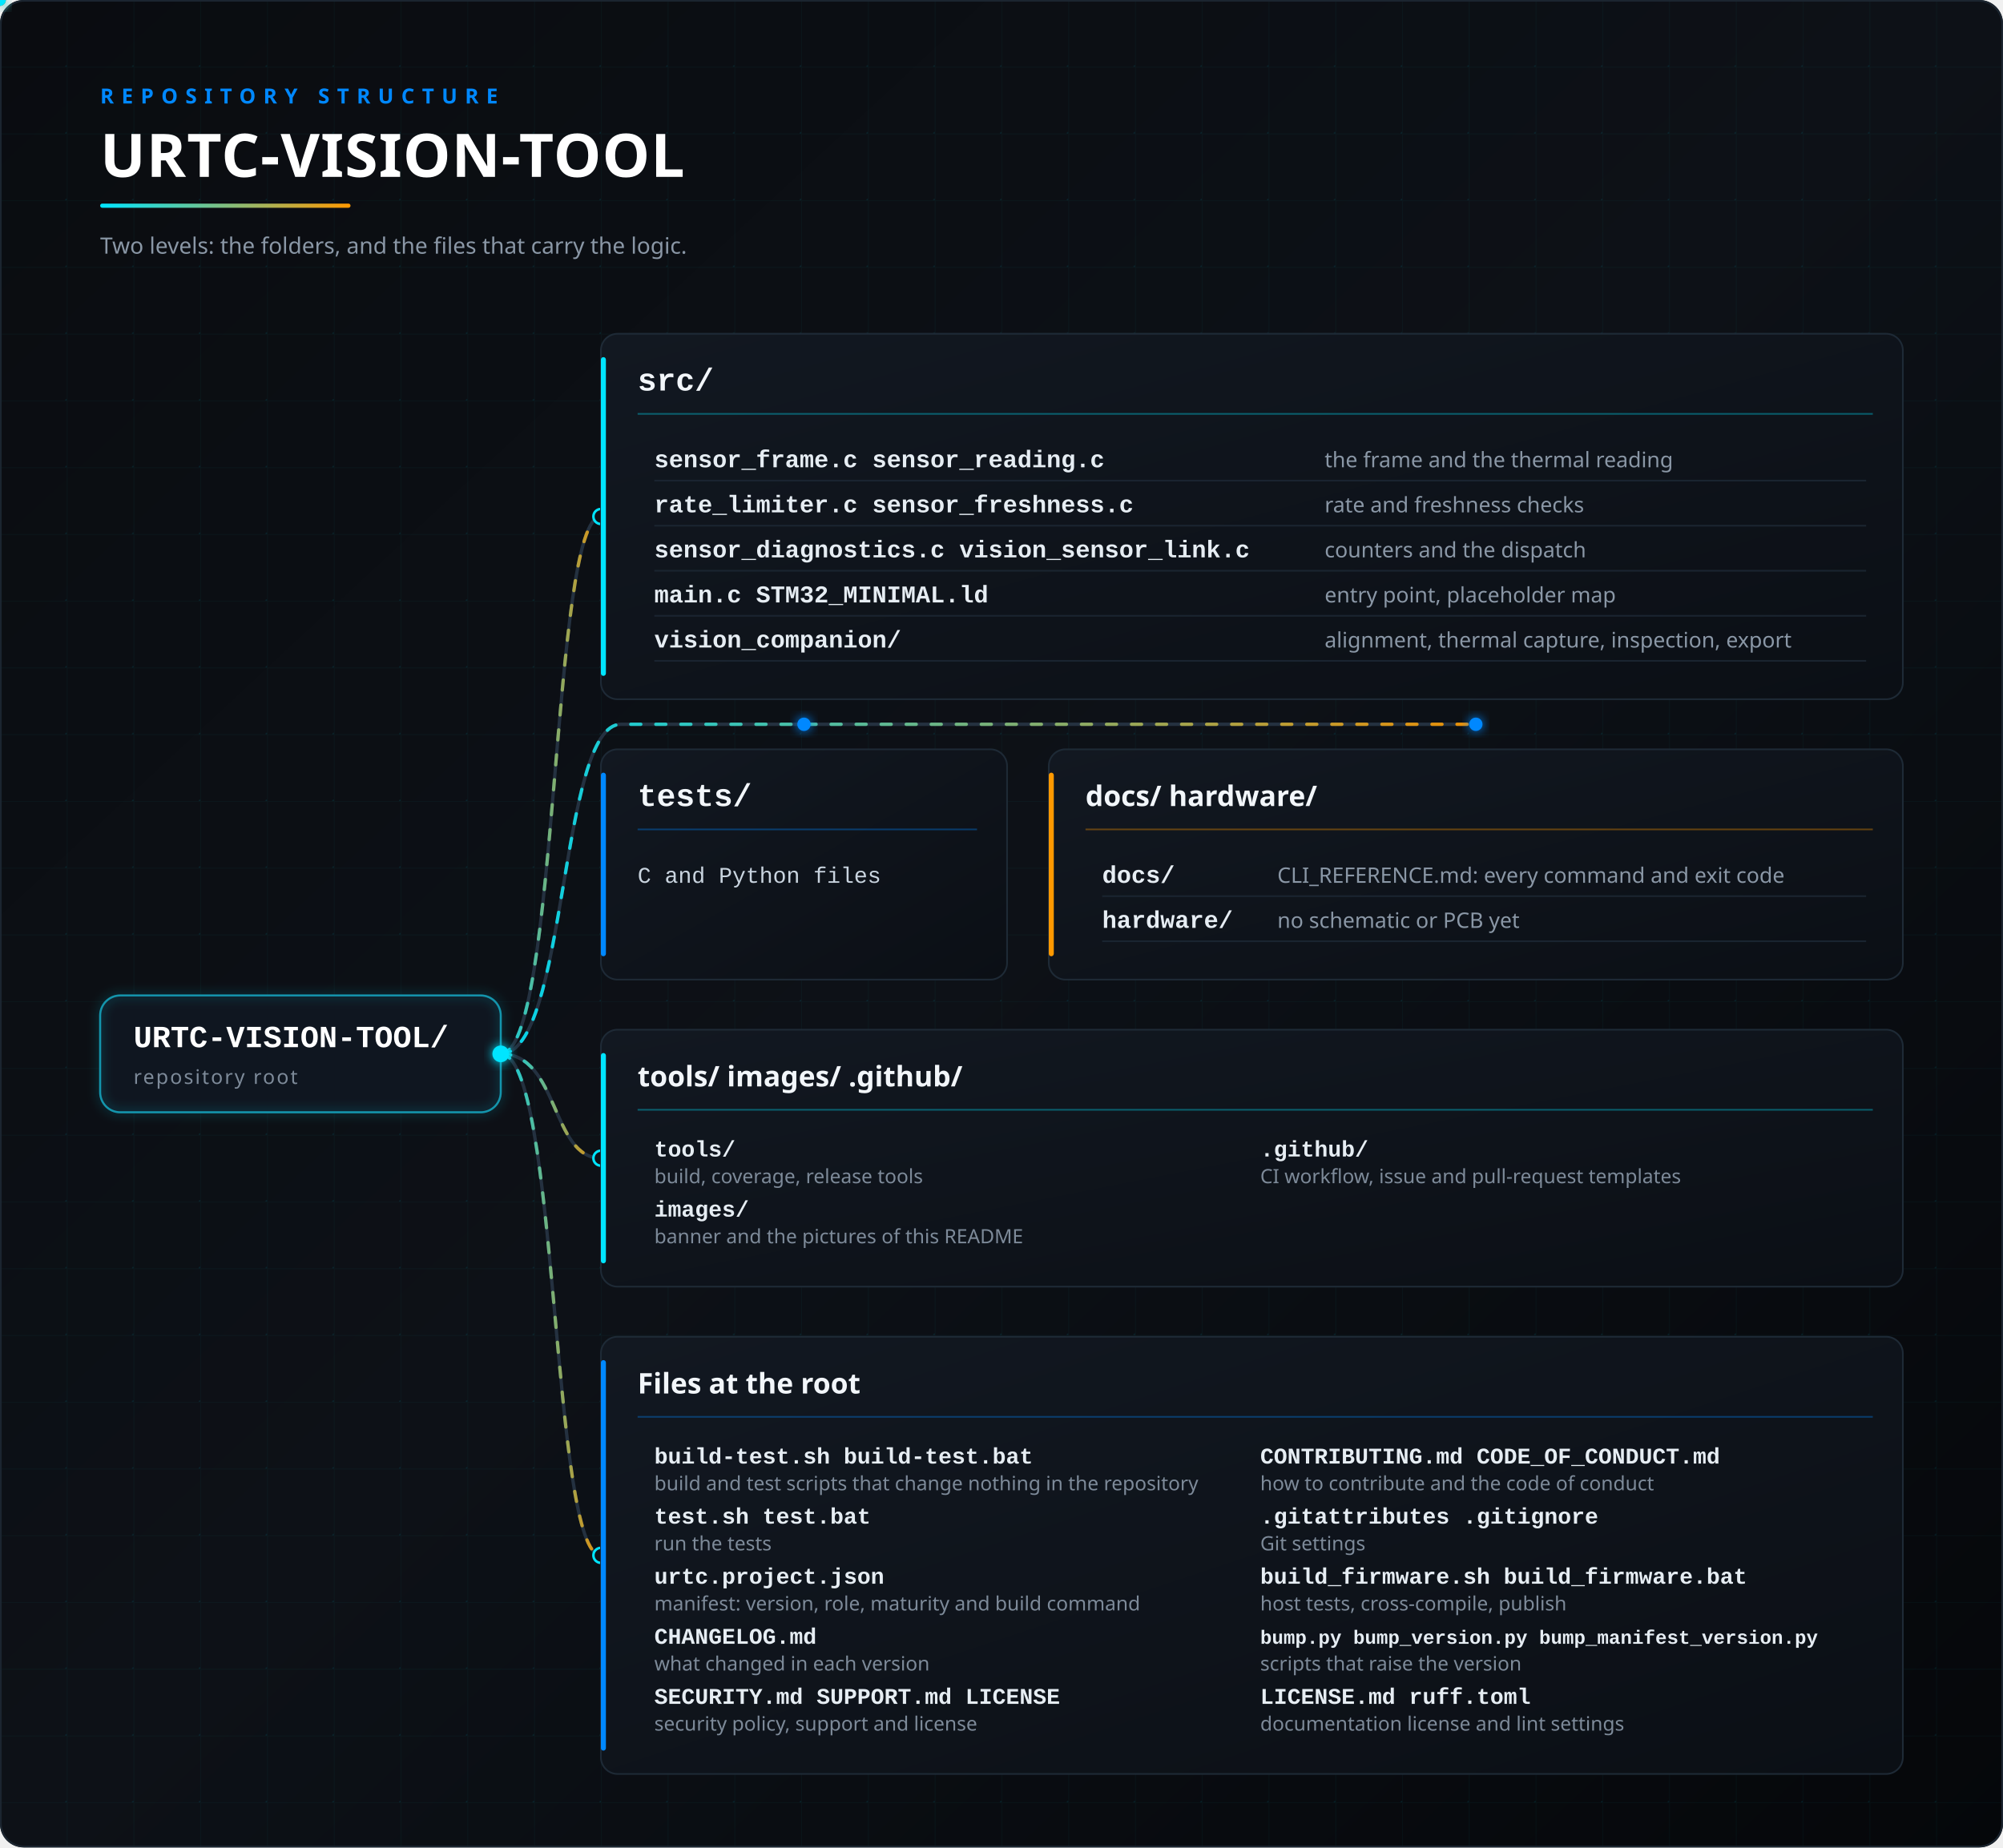
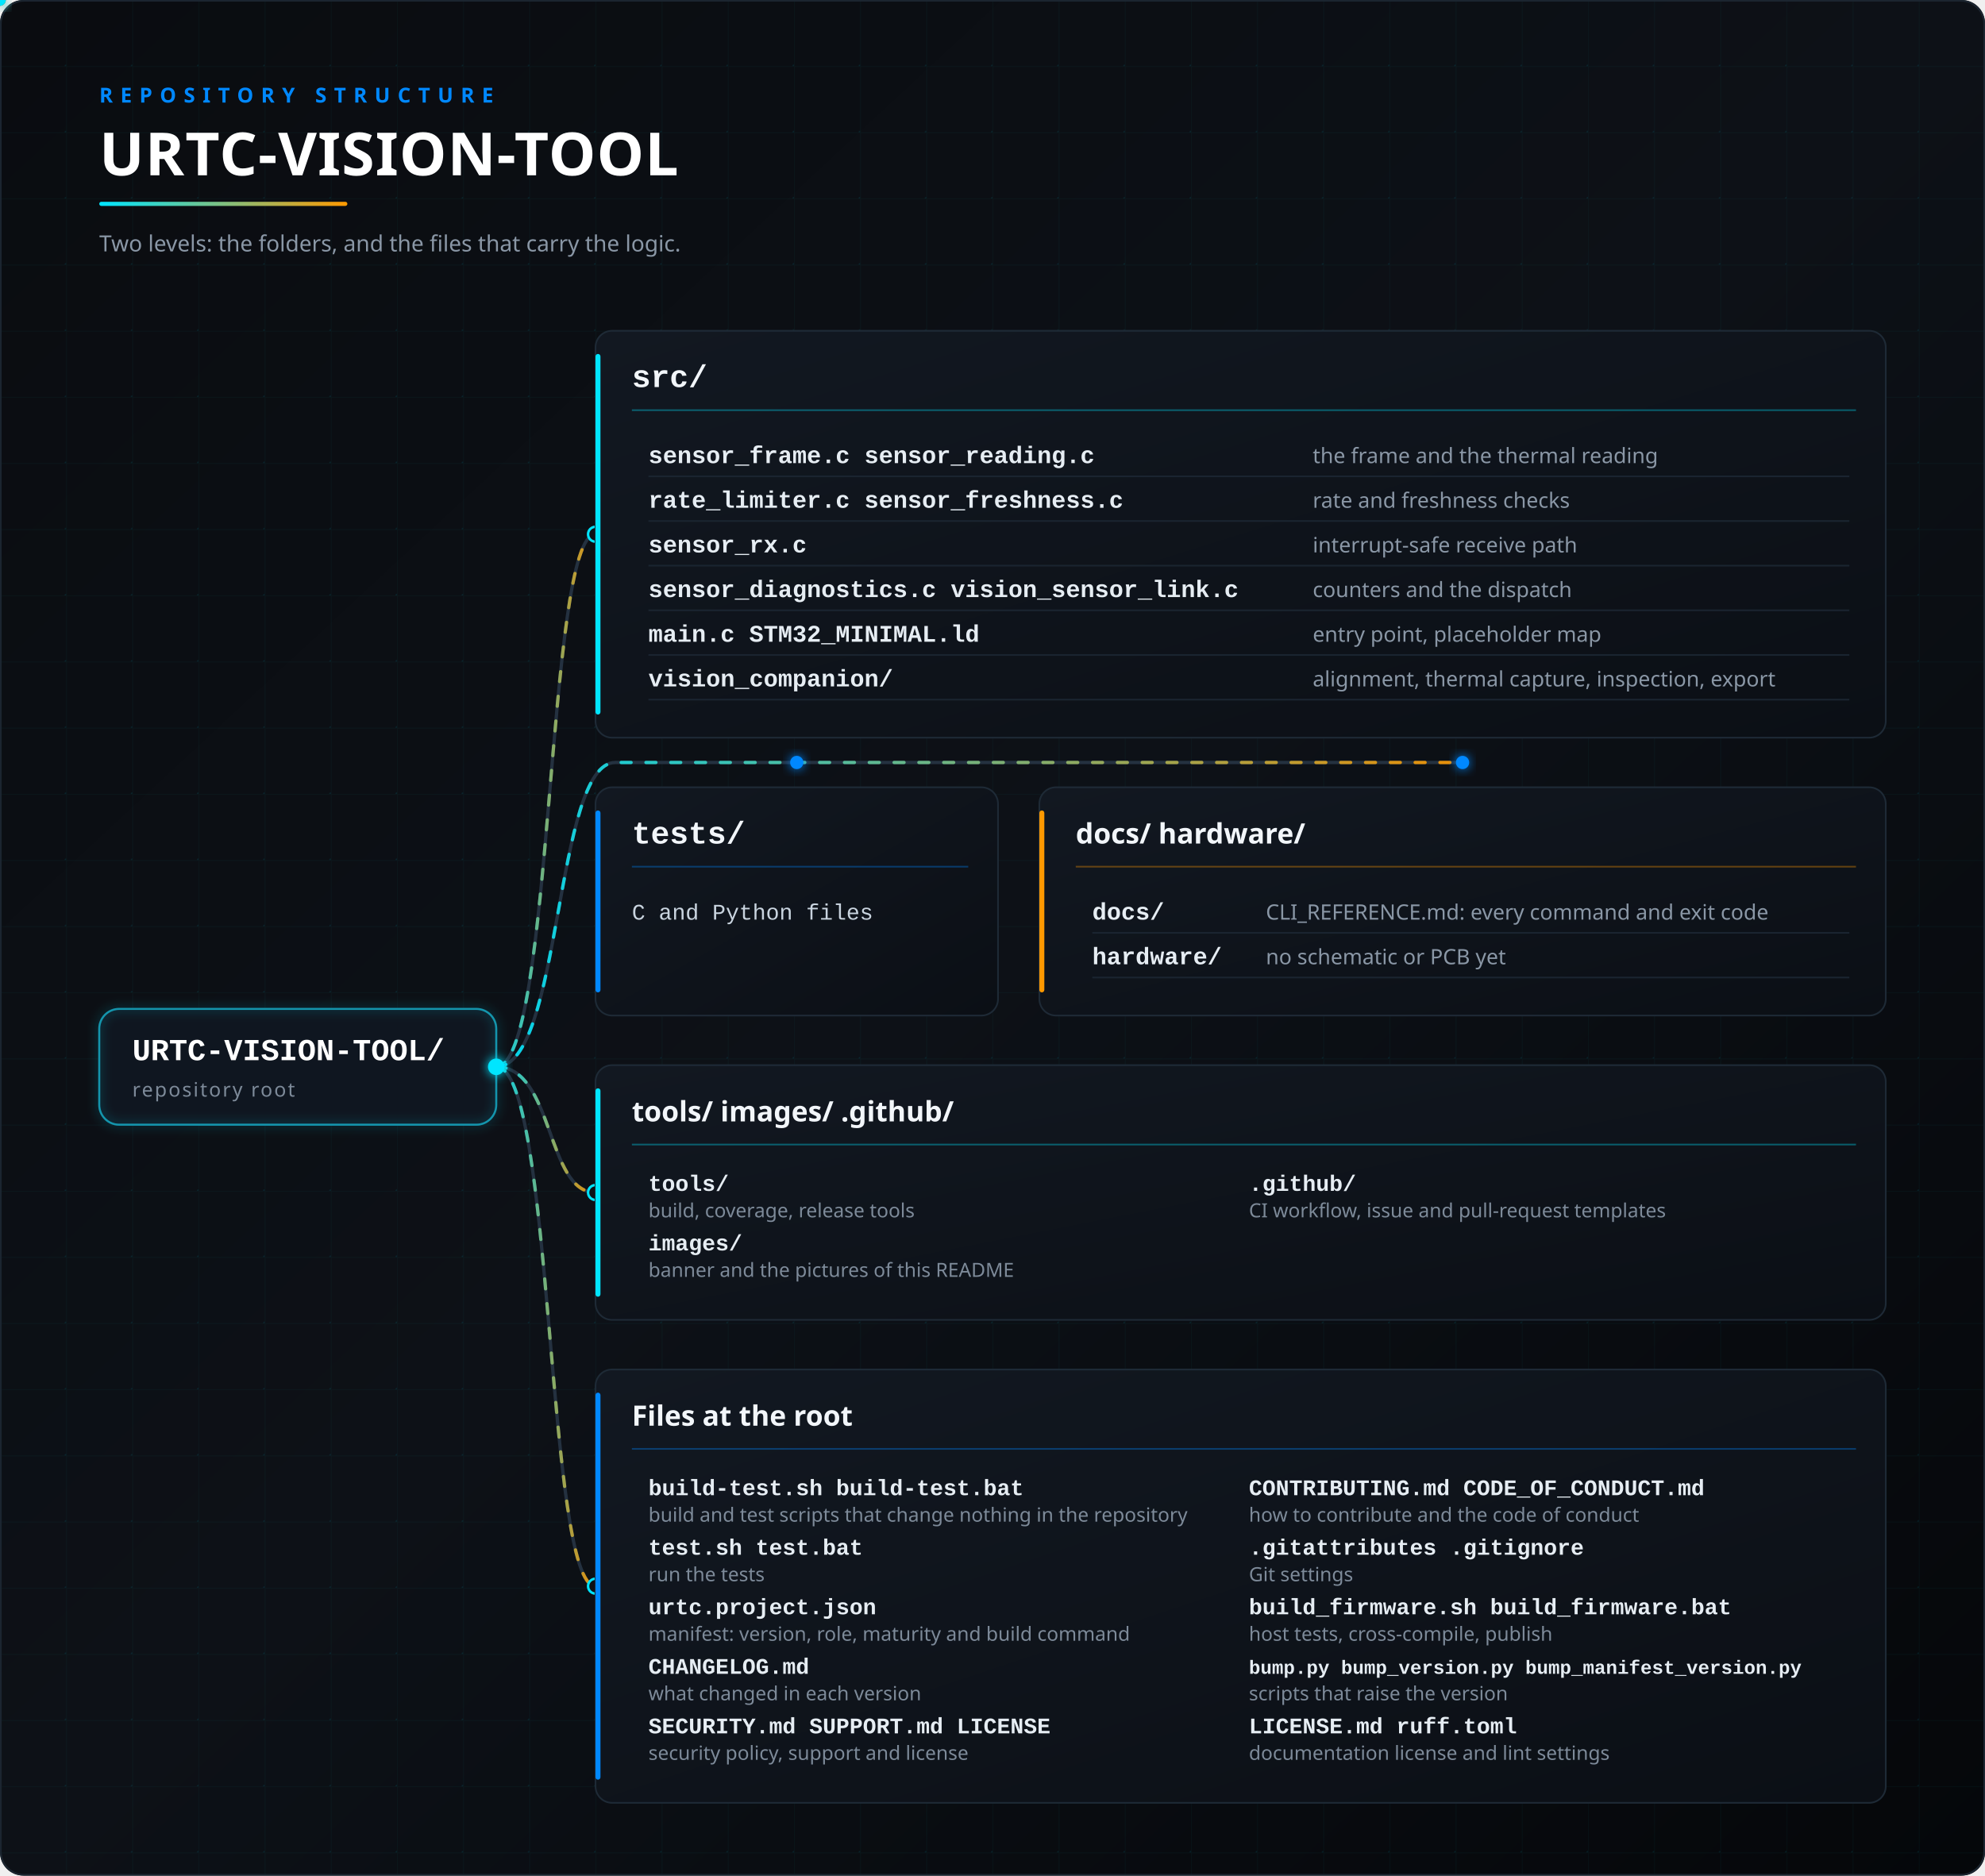
- <svg xmlns="http://www.w3.org/2000/svg" viewBox="0 0 1200 1107" width="100%" role="img" aria-labelledby="t d">
+ <svg xmlns="http://www.w3.org/2000/svg" viewBox="0 0 1200 1134" width="100%" role="img" aria-labelledby="t d">
  <defs>
    <linearGradient id="bg" x1="0" y1="0" x2="1" y2="1">
      <stop offset="0" stop-color="#0A0C10" />
      <stop offset="0.5" stop-color="#0D1117" />
      <stop offset="1" stop-color="#05070A" />
    </linearGradient>
    <linearGradient id="card" x1="0" y1="0" x2="1" y2="1">
      <stop offset="0" stop-color="#121821" />
      <stop offset="1" stop-color="#0B0F15" />
    </linearGradient>
    <linearGradient id="line" x1="0" y1="0" x2="1" y2="0">
      <stop offset="0" stop-color="#00E5FF" />
      <stop offset="1" stop-color="#FF9900" />
    </linearGradient>
    <filter id="glow" x="-50%" y="-50%" width="200%" height="200%">
      <feGaussianBlur stdDeviation="3" result="b" />
      <feMerge>
        <feMergeNode in="b" />
        <feMergeNode in="SourceGraphic" />
      </feMerge>
    </filter>
    <pattern id="grid" width="40" height="40" patternUnits="userSpaceOnUse">
      <path d="M40 0H0V40" fill="none" stroke="#00E5FF" stroke-opacity="0.035" />
      <circle cx="40" cy="40" r="1" fill="#00E5FF" fill-opacity="0.09" />
    </pattern>
  </defs>
-   <rect width="1200" height="1107" rx="14" fill="url(#bg)" />
-   <rect width="1200" height="1107" rx="14" fill="url(#grid)" />
-   <rect x="0.5" y="0.5" width="1199" height="1106" rx="14" fill="none" stroke="#1B2530" />
+   <rect width="1200" height="1134" rx="14" fill="url(#bg)" />
+   <rect width="1200" height="1134" rx="14" fill="url(#grid)" />
+   <rect x="0.5" y="0.5" width="1199" height="1133" rx="14" fill="none" stroke="#1B2530" />
  <text x="60" y="62" font-family="'Segoe UI','Noto Sans','Noto Sans CJK SC','Microsoft YaHei','Yu Gothic','Helvetica Neue',Helvetica,Arial,sans-serif" font-size="12.5" font-weight="600" fill="#0088FF" text-anchor="start" letter-spacing="4.5">REPOSITORY STRUCTURE</text>
  <text x="60" y="106" font-family="'Segoe UI','Noto Sans','Noto Sans CJK SC','Microsoft YaHei','Yu Gothic','Helvetica Neue',Helvetica,Arial,sans-serif" font-size="36" font-weight="700" fill="#FFFFFF" text-anchor="start" letter-spacing="0.5">URTC-VISION-TOOL</text>
  <rect x="60" y="122" width="150" height="2.5" rx="1.25" fill="url(#line)">
    <animate attributeName="width" values="40;150;150" keyTimes="0;0.4;1" dur="3s" repeatCount="indefinite" />
  </rect>
  <text x="60" y="152" font-family="'Segoe UI','Noto Sans','Noto Sans CJK SC','Microsoft YaHei','Yu Gothic','Helvetica Neue',Helvetica,Arial,sans-serif" font-size="13.5" font-weight="400" fill="#8A97A6" text-anchor="start">Two levels: the folders, and the files that carry the logic.</text>
-   <path id="c0" d="M300,631.5 C335,631.5 330,309.5 360,309.5" fill="none" stroke="#243140" stroke-width="2" />
-   <path d="M300,631.5 C335,631.5 330,309.5 360,309.5" fill="none" stroke="url(#line)" stroke-width="2" stroke-linecap="round" stroke-dasharray="6 9" opacity="0.9">
+   <path id="c0" d="M300,645 C335,645 330,323 360,323" fill="none" stroke="#243140" stroke-width="2" />
+   <path d="M300,645 C335,645 330,323 360,323" fill="none" stroke="url(#line)" stroke-width="2" stroke-linecap="round" stroke-dasharray="6 9" opacity="0.9">
    <animate attributeName="stroke-dashoffset" from="0" to="-30" dur="1.6s" repeatCount="indefinite" />
  </path>
-   <circle cx="360" cy="309.5" r="4.5" fill="#0D1117" stroke="#00E5FF" stroke-width="1.5" />
-   <path id="c1" d="M300,631.5 C340,631.5 335,434 372,434 H884.167" fill="none" stroke="#243140" stroke-width="2" />
-   <path d="M300,631.5 C340,631.5 335,434 372,434 H884.167" fill="none" stroke="url(#line)" stroke-width="2" stroke-linecap="round" stroke-dasharray="6 9" opacity="0.9">
+   <circle cx="360" cy="323" r="4.5" fill="#0D1117" stroke="#00E5FF" stroke-width="1.5" />
+   <path id="c1" d="M300,645 C340,645 335,461 372,461 H884.167" fill="none" stroke="#243140" stroke-width="2" />
+   <path d="M300,645 C340,645 335,461 372,461 H884.167" fill="none" stroke="url(#line)" stroke-width="2" stroke-linecap="round" stroke-dasharray="6 9" opacity="0.9">
    <animate attributeName="stroke-dashoffset" from="0" to="-30" dur="1.6s" repeatCount="indefinite" />
  </path>
-   <path d="M481.667,434 V449" stroke="url(#line)" stroke-width="2" fill="none" />
-   <circle cx="481.667" cy="434" r="4" fill="#0088FF" filter="url(#glow)" />
-   <path d="M884.167,434 V449" stroke="url(#line)" stroke-width="2" fill="none" />
-   <circle cx="884.167" cy="434" r="4" fill="#0088FF" filter="url(#glow)" />
-   <path id="c2" d="M300,631.5 C335,631.5 330,694 360,694" fill="none" stroke="#243140" stroke-width="2" />
-   <path d="M300,631.5 C335,631.5 330,694 360,694" fill="none" stroke="url(#line)" stroke-width="2" stroke-linecap="round" stroke-dasharray="6 9" opacity="0.9">
+   <path d="M481.667,461 V476" stroke="url(#line)" stroke-width="2" fill="none" />
+   <circle cx="481.667" cy="461" r="4" fill="#0088FF" filter="url(#glow)" />
+   <path d="M884.167,461 V476" stroke="url(#line)" stroke-width="2" fill="none" />
+   <circle cx="884.167" cy="461" r="4" fill="#0088FF" filter="url(#glow)" />
+   <path id="c2" d="M300,645 C335,645 330,721 360,721" fill="none" stroke="#243140" stroke-width="2" />
+   <path d="M300,645 C335,645 330,721 360,721" fill="none" stroke="url(#line)" stroke-width="2" stroke-linecap="round" stroke-dasharray="6 9" opacity="0.9">
    <animate attributeName="stroke-dashoffset" from="0" to="-30" dur="1.6s" repeatCount="indefinite" />
  </path>
-   <circle cx="360" cy="694" r="4.5" fill="#0D1117" stroke="#00E5FF" stroke-width="1.5" />
-   <path id="c3" d="M300,631.5 C335,631.5 330,932 360,932" fill="none" stroke="#243140" stroke-width="2" />
-   <path d="M300,631.5 C335,631.5 330,932 360,932" fill="none" stroke="url(#line)" stroke-width="2" stroke-linecap="round" stroke-dasharray="6 9" opacity="0.9">
+   <circle cx="360" cy="721" r="4.5" fill="#0D1117" stroke="#00E5FF" stroke-width="1.5" />
+   <path id="c3" d="M300,645 C335,645 330,959 360,959" fill="none" stroke="#243140" stroke-width="2" />
+   <path d="M300,645 C335,645 330,959 360,959" fill="none" stroke="url(#line)" stroke-width="2" stroke-linecap="round" stroke-dasharray="6 9" opacity="0.9">
    <animate attributeName="stroke-dashoffset" from="0" to="-30" dur="1.6s" repeatCount="indefinite" />
  </path>
-   <circle cx="360" cy="932" r="4.5" fill="#0D1117" stroke="#00E5FF" stroke-width="1.5" />
+   <circle cx="360" cy="959" r="4.5" fill="#0D1117" stroke="#00E5FF" stroke-width="1.5" />
  <circle r="3.5" fill="#00E5FF" filter="url(#glow)">
    <animateMotion dur="3.4s" repeatCount="indefinite">
      <mpath href="#c0" />
    </animateMotion>
  </circle>
  <circle r="3.5" fill="#0088FF" filter="url(#glow)">
    <animateMotion dur="4.2s" repeatCount="indefinite">
      <mpath href="#c1" />
    </animateMotion>
  </circle>
  <circle r="3.5" fill="#FF9900" filter="url(#glow)">
    <animateMotion dur="5.0s" repeatCount="indefinite">
      <mpath href="#c2" />
    </animateMotion>
  </circle>
  <circle r="3.5" fill="#00E5FF" filter="url(#glow)">
    <animateMotion dur="5.8s" repeatCount="indefinite">
      <mpath href="#c3" />
    </animateMotion>
  </circle>
-   <rect x="60" y="596.5" width="240" height="70" rx="12" fill="#0F1620" stroke="#2A3A4C" stroke-width="1.2" />
-   <rect x="60" y="596.5" width="240" height="70" rx="12" fill="none" stroke="#00E5FF" stroke-opacity="0.5" stroke-width="1.2" filter="url(#glow)">
+   <rect x="60" y="610" width="240" height="70" rx="12" fill="#0F1620" stroke="#2A3A4C" stroke-width="1.2" />
+   <rect x="60" y="610" width="240" height="70" rx="12" fill="none" stroke="#00E5FF" stroke-opacity="0.5" stroke-width="1.2" filter="url(#glow)">
    <animate attributeName="stroke-opacity" values="0.15;0.6;0.15" dur="3.6s" repeatCount="indefinite" />
  </rect>
-   <text x="80" y="627.5" font-family="'JetBrains Mono','Cascadia Code','SFMono-Regular',Consolas,'Liberation Mono',monospace" font-size="18.5" font-weight="700" fill="#FFFFFF" text-anchor="start">URTC-VISION-TOOL/</text>
-   <text x="80" y="649.5" font-family="'Segoe UI','Noto Sans','Noto Sans CJK SC','Microsoft YaHei','Yu Gothic','Helvetica Neue',Helvetica,Arial,sans-serif" font-size="12" font-weight="400" fill="#7D8A99" text-anchor="start" letter-spacing="1">repository root</text>
-   <circle cx="300" cy="631.5" r="5" fill="#00E5FF" filter="url(#glow)" />
-   <rect x="360" y="200" width="780" height="219" rx="10" fill="url(#card)" stroke="#1E2A36" stroke-width="1" />
-   <rect x="360" y="214" width="3" height="191" rx="1.5" fill="#00E5FF">
+   <text x="80" y="641" font-family="'JetBrains Mono','Cascadia Code','SFMono-Regular',Consolas,'Liberation Mono',monospace" font-size="18.5" font-weight="700" fill="#FFFFFF" text-anchor="start">URTC-VISION-TOOL/</text>
+   <text x="80" y="663" font-family="'Segoe UI','Noto Sans','Noto Sans CJK SC','Microsoft YaHei','Yu Gothic','Helvetica Neue',Helvetica,Arial,sans-serif" font-size="12" font-weight="400" fill="#7D8A99" text-anchor="start" letter-spacing="1">repository root</text>
+   <circle cx="300" cy="645" r="5" fill="#00E5FF" filter="url(#glow)" />
+   <rect x="360" y="200" width="780" height="246" rx="10" fill="url(#card)" stroke="#1E2A36" stroke-width="1" />
+   <rect x="360" y="214" width="3" height="218" rx="1.5" fill="#00E5FF">
    <animate attributeName="opacity" values="0.55;1;0.55" dur="4s" begin="0s" repeatCount="indefinite" />
  </rect>
  <text x="382" y="234" font-family="'JetBrains Mono','Cascadia Code','SFMono-Regular',Consolas,'Liberation Mono',monospace" font-size="19" font-weight="700" fill="#F2F6FA" text-anchor="start">src/</text>
  <line x1="382" y1="248" x2="1122" y2="248" stroke="#00E5FF" stroke-opacity="0.35" stroke-width="1" />
  <text x="392" y="280" font-family="'JetBrains Mono','Cascadia Code','SFMono-Regular',Consolas,'Liberation Mono',monospace" font-size="14.5" font-weight="600" fill="#E6EDF3" text-anchor="start">sensor_frame.c  sensor_reading.c</text>
  <text x="793.58" y="280" font-family="'Segoe UI','Noto Sans','Noto Sans CJK SC','Microsoft YaHei','Yu Gothic','Helvetica Neue',Helvetica,Arial,sans-serif" font-size="12.8" font-weight="400" fill="#8A97A6" text-anchor="start">the frame and the thermal reading</text>
  <line x1="392" y1="288" x2="1118" y2="288" stroke="#1A2430" stroke-width="1" />
  <text x="392" y="307" font-family="'JetBrains Mono','Cascadia Code','SFMono-Regular',Consolas,'Liberation Mono',monospace" font-size="14.5" font-weight="600" fill="#E6EDF3" text-anchor="start">rate_limiter.c  sensor_freshness.c</text>
  <text x="793.58" y="307" font-family="'Segoe UI','Noto Sans','Noto Sans CJK SC','Microsoft YaHei','Yu Gothic','Helvetica Neue',Helvetica,Arial,sans-serif" font-size="12.8" font-weight="400" fill="#8A97A6" text-anchor="start">rate and freshness checks</text>
  <line x1="392" y1="315" x2="1118" y2="315" stroke="#1A2430" stroke-width="1" />
-   <text x="392" y="334" font-family="'JetBrains Mono','Cascadia Code','SFMono-Regular',Consolas,'Liberation Mono',monospace" font-size="14.5" font-weight="600" fill="#E6EDF3" text-anchor="start">sensor_diagnostics.c  vision_sensor_link.c</text>
-   <text x="793.58" y="334" font-family="'Segoe UI','Noto Sans','Noto Sans CJK SC','Microsoft YaHei','Yu Gothic','Helvetica Neue',Helvetica,Arial,sans-serif" font-size="12.8" font-weight="400" fill="#8A97A6" text-anchor="start">counters and the dispatch</text>
+   <text x="392" y="334" font-family="'JetBrains Mono','Cascadia Code','SFMono-Regular',Consolas,'Liberation Mono',monospace" font-size="14.5" font-weight="600" fill="#E6EDF3" text-anchor="start">sensor_rx.c</text>
+   <text x="793.58" y="334" font-family="'Segoe UI','Noto Sans','Noto Sans CJK SC','Microsoft YaHei','Yu Gothic','Helvetica Neue',Helvetica,Arial,sans-serif" font-size="12.8" font-weight="400" fill="#8A97A6" text-anchor="start">interrupt-safe receive path</text>
  <line x1="392" y1="342" x2="1118" y2="342" stroke="#1A2430" stroke-width="1" />
-   <text x="392" y="361" font-family="'JetBrains Mono','Cascadia Code','SFMono-Regular',Consolas,'Liberation Mono',monospace" font-size="14.5" font-weight="600" fill="#E6EDF3" text-anchor="start">main.c  STM32_MINIMAL.ld</text>
-   <text x="793.58" y="361" font-family="'Segoe UI','Noto Sans','Noto Sans CJK SC','Microsoft YaHei','Yu Gothic','Helvetica Neue',Helvetica,Arial,sans-serif" font-size="12.8" font-weight="400" fill="#8A97A6" text-anchor="start">entry point, placeholder map</text>
+   <text x="392" y="361" font-family="'JetBrains Mono','Cascadia Code','SFMono-Regular',Consolas,'Liberation Mono',monospace" font-size="14.5" font-weight="600" fill="#E6EDF3" text-anchor="start">sensor_diagnostics.c  vision_sensor_link.c</text>
+   <text x="793.58" y="361" font-family="'Segoe UI','Noto Sans','Noto Sans CJK SC','Microsoft YaHei','Yu Gothic','Helvetica Neue',Helvetica,Arial,sans-serif" font-size="12.8" font-weight="400" fill="#8A97A6" text-anchor="start">counters and the dispatch</text>
  <line x1="392" y1="369" x2="1118" y2="369" stroke="#1A2430" stroke-width="1" />
-   <text x="392" y="388" font-family="'JetBrains Mono','Cascadia Code','SFMono-Regular',Consolas,'Liberation Mono',monospace" font-size="14.5" font-weight="600" fill="#E6EDF3" text-anchor="start">vision_companion/</text>
-   <text x="793.58" y="388" font-family="'Segoe UI','Noto Sans','Noto Sans CJK SC','Microsoft YaHei','Yu Gothic','Helvetica Neue',Helvetica,Arial,sans-serif" font-size="12.8" font-weight="400" fill="#8A97A6" text-anchor="start">alignment, thermal capture, inspection, export</text>
+   <text x="392" y="388" font-family="'JetBrains Mono','Cascadia Code','SFMono-Regular',Consolas,'Liberation Mono',monospace" font-size="14.5" font-weight="600" fill="#E6EDF3" text-anchor="start">main.c  STM32_MINIMAL.ld</text>
+   <text x="793.58" y="388" font-family="'Segoe UI','Noto Sans','Noto Sans CJK SC','Microsoft YaHei','Yu Gothic','Helvetica Neue',Helvetica,Arial,sans-serif" font-size="12.8" font-weight="400" fill="#8A97A6" text-anchor="start">entry point, placeholder map</text>
  <line x1="392" y1="396" x2="1118" y2="396" stroke="#1A2430" stroke-width="1" />
-   <rect x="360" y="449" width="243.333" height="138" rx="10" fill="url(#card)" stroke="#1E2A36" stroke-width="1" />
-   <rect x="360" y="463" width="3" height="110" rx="1.5" fill="#0088FF">
+   <text x="392" y="415" font-family="'JetBrains Mono','Cascadia Code','SFMono-Regular',Consolas,'Liberation Mono',monospace" font-size="14.5" font-weight="600" fill="#E6EDF3" text-anchor="start">vision_companion/</text>
+   <text x="793.58" y="415" font-family="'Segoe UI','Noto Sans','Noto Sans CJK SC','Microsoft YaHei','Yu Gothic','Helvetica Neue',Helvetica,Arial,sans-serif" font-size="12.8" font-weight="400" fill="#8A97A6" text-anchor="start">alignment, thermal capture, inspection, export</text>
+   <line x1="392" y1="423" x2="1118" y2="423" stroke="#1A2430" stroke-width="1" />
+   <rect x="360" y="476" width="243.333" height="138" rx="10" fill="url(#card)" stroke="#1E2A36" stroke-width="1" />
+   <rect x="360" y="490" width="3" height="110" rx="1.5" fill="#0088FF">
    <animate attributeName="opacity" values="0.55;1;0.55" dur="4s" begin="0.6s" repeatCount="indefinite" />
  </rect>
-   <text x="382" y="483" font-family="'JetBrains Mono','Cascadia Code','SFMono-Regular',Consolas,'Liberation Mono',monospace" font-size="19" font-weight="700" fill="#F2F6FA" text-anchor="start">tests/</text>
-   <line x1="382" y1="497" x2="585.333" y2="497" stroke="#0088FF" stroke-opacity="0.35" stroke-width="1" />
-   <text x="382" y="529" font-family="'JetBrains Mono','Cascadia Code','SFMono-Regular',Consolas,'Liberation Mono',monospace" font-size="13.5" font-weight="400" fill="#C9D4DF" text-anchor="start">C and Python files</text>
-   <rect x="628.333" y="449" width="511.667" height="138" rx="10" fill="url(#card)" stroke="#1E2A36" stroke-width="1" />
-   <rect x="628.333" y="463" width="3" height="110" rx="1.5" fill="#FF9900">
+   <text x="382" y="510" font-family="'JetBrains Mono','Cascadia Code','SFMono-Regular',Consolas,'Liberation Mono',monospace" font-size="19" font-weight="700" fill="#F2F6FA" text-anchor="start">tests/</text>
+   <line x1="382" y1="524" x2="585.333" y2="524" stroke="#0088FF" stroke-opacity="0.35" stroke-width="1" />
+   <text x="382" y="556" font-family="'JetBrains Mono','Cascadia Code','SFMono-Regular',Consolas,'Liberation Mono',monospace" font-size="13.5" font-weight="400" fill="#C9D4DF" text-anchor="start">C and Python files</text>
+   <rect x="628.333" y="476" width="511.667" height="138" rx="10" fill="url(#card)" stroke="#1E2A36" stroke-width="1" />
+   <rect x="628.333" y="490" width="3" height="110" rx="1.5" fill="#FF9900">
    <animate attributeName="opacity" values="0.55;1;0.55" dur="4s" begin="1.2s" repeatCount="indefinite" />
  </rect>
-   <text x="650.333" y="483" font-family="'Segoe UI','Noto Sans','Noto Sans CJK SC','Microsoft YaHei','Yu Gothic','Helvetica Neue',Helvetica,Arial,sans-serif" font-size="17" font-weight="700" fill="#F2F6FA" text-anchor="start">docs/ hardware/</text>
-   <line x1="650.333" y1="497" x2="1122" y2="497" stroke="#FF9900" stroke-opacity="0.35" stroke-width="1" />
-   <text x="660.333" y="529" font-family="'JetBrains Mono','Cascadia Code','SFMono-Regular',Consolas,'Liberation Mono',monospace" font-size="14.5" font-weight="600" fill="#E6EDF3" text-anchor="start">docs/</text>
-   <text x="765.243" y="529" font-family="'Segoe UI','Noto Sans','Noto Sans CJK SC','Microsoft YaHei','Yu Gothic','Helvetica Neue',Helvetica,Arial,sans-serif" font-size="12.8" font-weight="400" fill="#8A97A6" text-anchor="start">CLI_REFERENCE.md: every command and exit code</text>
-   <line x1="660.333" y1="537" x2="1118" y2="537" stroke="#1A2430" stroke-width="1" />
-   <text x="660.333" y="556" font-family="'JetBrains Mono','Cascadia Code','SFMono-Regular',Consolas,'Liberation Mono',monospace" font-size="14.5" font-weight="600" fill="#E6EDF3" text-anchor="start">hardware/</text>
-   <text x="765.243" y="556" font-family="'Segoe UI','Noto Sans','Noto Sans CJK SC','Microsoft YaHei','Yu Gothic','Helvetica Neue',Helvetica,Arial,sans-serif" font-size="12.8" font-weight="400" fill="#8A97A6" text-anchor="start">no schematic or PCB yet</text>
+   <text x="650.333" y="510" font-family="'Segoe UI','Noto Sans','Noto Sans CJK SC','Microsoft YaHei','Yu Gothic','Helvetica Neue',Helvetica,Arial,sans-serif" font-size="17" font-weight="700" fill="#F2F6FA" text-anchor="start">docs/ hardware/</text>
+   <line x1="650.333" y1="524" x2="1122" y2="524" stroke="#FF9900" stroke-opacity="0.35" stroke-width="1" />
+   <text x="660.333" y="556" font-family="'JetBrains Mono','Cascadia Code','SFMono-Regular',Consolas,'Liberation Mono',monospace" font-size="14.5" font-weight="600" fill="#E6EDF3" text-anchor="start">docs/</text>
+   <text x="765.243" y="556" font-family="'Segoe UI','Noto Sans','Noto Sans CJK SC','Microsoft YaHei','Yu Gothic','Helvetica Neue',Helvetica,Arial,sans-serif" font-size="12.8" font-weight="400" fill="#8A97A6" text-anchor="start">CLI_REFERENCE.md: every command and exit code</text>
  <line x1="660.333" y1="564" x2="1118" y2="564" stroke="#1A2430" stroke-width="1" />
-   <rect x="360" y="617" width="780" height="154" rx="10" fill="url(#card)" stroke="#1E2A36" stroke-width="1" />
-   <rect x="360" y="631" width="3" height="126" rx="1.5" fill="#00E5FF">
+   <text x="660.333" y="583" font-family="'JetBrains Mono','Cascadia Code','SFMono-Regular',Consolas,'Liberation Mono',monospace" font-size="14.5" font-weight="600" fill="#E6EDF3" text-anchor="start">hardware/</text>
+   <text x="765.243" y="583" font-family="'Segoe UI','Noto Sans','Noto Sans CJK SC','Microsoft YaHei','Yu Gothic','Helvetica Neue',Helvetica,Arial,sans-serif" font-size="12.8" font-weight="400" fill="#8A97A6" text-anchor="start">no schematic or PCB yet</text>
+   <line x1="660.333" y1="591" x2="1118" y2="591" stroke="#1A2430" stroke-width="1" />
+   <rect x="360" y="644" width="780" height="154" rx="10" fill="url(#card)" stroke="#1E2A36" stroke-width="1" />
+   <rect x="360" y="658" width="3" height="126" rx="1.5" fill="#00E5FF">
    <animate attributeName="opacity" values="0.55;1;0.55" dur="4s" begin="1.8s" repeatCount="indefinite" />
  </rect>
-   <text x="382" y="651" font-family="'Segoe UI','Noto Sans','Noto Sans CJK SC','Microsoft YaHei','Yu Gothic','Helvetica Neue',Helvetica,Arial,sans-serif" font-size="17" font-weight="700" fill="#F2F6FA" text-anchor="start">tools/ images/ .github/</text>
-   <line x1="382" y1="665" x2="1122" y2="665" stroke="#00E5FF" stroke-opacity="0.35" stroke-width="1" />
-   <text x="392" y="693" font-family="'JetBrains Mono','Cascadia Code','SFMono-Regular',Consolas,'Liberation Mono',monospace" font-size="13.5" font-weight="600" fill="#E6EDF3" text-anchor="start">tools/</text>
-   <text x="392" y="709" font-family="'Segoe UI','Noto Sans','Noto Sans CJK SC','Microsoft YaHei','Yu Gothic','Helvetica Neue',Helvetica,Arial,sans-serif" font-size="11.8" font-weight="400" fill="#7D8A99" text-anchor="start">build, coverage, release tools</text>
-   <text x="392" y="729" font-family="'JetBrains Mono','Cascadia Code','SFMono-Regular',Consolas,'Liberation Mono',monospace" font-size="13.5" font-weight="600" fill="#E6EDF3" text-anchor="start">images/</text>
-   <text x="392" y="745" font-family="'Segoe UI','Noto Sans','Noto Sans CJK SC','Microsoft YaHei','Yu Gothic','Helvetica Neue',Helvetica,Arial,sans-serif" font-size="11.8" font-weight="400" fill="#7D8A99" text-anchor="start">banner and the pictures of this README</text>
-   <text x="755" y="693" font-family="'JetBrains Mono','Cascadia Code','SFMono-Regular',Consolas,'Liberation Mono',monospace" font-size="13.5" font-weight="600" fill="#E6EDF3" text-anchor="start">.github/</text>
-   <text x="755" y="709" font-family="'Segoe UI','Noto Sans','Noto Sans CJK SC','Microsoft YaHei','Yu Gothic','Helvetica Neue',Helvetica,Arial,sans-serif" font-size="11.8" font-weight="400" fill="#7D8A99" text-anchor="start">CI workflow, issue and pull-request templates</text>
-   <rect x="360" y="801" width="780" height="262" rx="10" fill="url(#card)" stroke="#1E2A36" stroke-width="1" />
-   <rect x="360" y="815" width="3" height="234" rx="1.5" fill="#0088FF">
+   <text x="382" y="678" font-family="'Segoe UI','Noto Sans','Noto Sans CJK SC','Microsoft YaHei','Yu Gothic','Helvetica Neue',Helvetica,Arial,sans-serif" font-size="17" font-weight="700" fill="#F2F6FA" text-anchor="start">tools/ images/ .github/</text>
+   <line x1="382" y1="692" x2="1122" y2="692" stroke="#00E5FF" stroke-opacity="0.35" stroke-width="1" />
+   <text x="392" y="720" font-family="'JetBrains Mono','Cascadia Code','SFMono-Regular',Consolas,'Liberation Mono',monospace" font-size="13.5" font-weight="600" fill="#E6EDF3" text-anchor="start">tools/</text>
+   <text x="392" y="736" font-family="'Segoe UI','Noto Sans','Noto Sans CJK SC','Microsoft YaHei','Yu Gothic','Helvetica Neue',Helvetica,Arial,sans-serif" font-size="11.8" font-weight="400" fill="#7D8A99" text-anchor="start">build, coverage, release tools</text>
+   <text x="392" y="756" font-family="'JetBrains Mono','Cascadia Code','SFMono-Regular',Consolas,'Liberation Mono',monospace" font-size="13.5" font-weight="600" fill="#E6EDF3" text-anchor="start">images/</text>
+   <text x="392" y="772" font-family="'Segoe UI','Noto Sans','Noto Sans CJK SC','Microsoft YaHei','Yu Gothic','Helvetica Neue',Helvetica,Arial,sans-serif" font-size="11.8" font-weight="400" fill="#7D8A99" text-anchor="start">banner and the pictures of this README</text>
+   <text x="755" y="720" font-family="'JetBrains Mono','Cascadia Code','SFMono-Regular',Consolas,'Liberation Mono',monospace" font-size="13.5" font-weight="600" fill="#E6EDF3" text-anchor="start">.github/</text>
+   <text x="755" y="736" font-family="'Segoe UI','Noto Sans','Noto Sans CJK SC','Microsoft YaHei','Yu Gothic','Helvetica Neue',Helvetica,Arial,sans-serif" font-size="11.8" font-weight="400" fill="#7D8A99" text-anchor="start">CI workflow, issue and pull-request templates</text>
+   <rect x="360" y="828" width="780" height="262" rx="10" fill="url(#card)" stroke="#1E2A36" stroke-width="1" />
+   <rect x="360" y="842" width="3" height="234" rx="1.5" fill="#0088FF">
    <animate attributeName="opacity" values="0.55;1;0.55" dur="4s" begin="2.4s" repeatCount="indefinite" />
  </rect>
-   <text x="382" y="835" font-family="'Segoe UI','Noto Sans','Noto Sans CJK SC','Microsoft YaHei','Yu Gothic','Helvetica Neue',Helvetica,Arial,sans-serif" font-size="17" font-weight="700" fill="#F2F6FA" text-anchor="start">Files at the root</text>
-   <line x1="382" y1="849" x2="1122" y2="849" stroke="#0088FF" stroke-opacity="0.35" stroke-width="1" />
-   <text x="392" y="877" font-family="'JetBrains Mono','Cascadia Code','SFMono-Regular',Consolas,'Liberation Mono',monospace" font-size="13.5" font-weight="600" fill="#E6EDF3" text-anchor="start">build-test.sh  build-test.bat</text>
-   <text x="392" y="893" font-family="'Segoe UI','Noto Sans','Noto Sans CJK SC','Microsoft YaHei','Yu Gothic','Helvetica Neue',Helvetica,Arial,sans-serif" font-size="11.8" font-weight="400" fill="#7D8A99" text-anchor="start">build and test scripts that change nothing in the repository</text>
-   <text x="392" y="913" font-family="'JetBrains Mono','Cascadia Code','SFMono-Regular',Consolas,'Liberation Mono',monospace" font-size="13.5" font-weight="600" fill="#E6EDF3" text-anchor="start">test.sh  test.bat</text>
-   <text x="392" y="929" font-family="'Segoe UI','Noto Sans','Noto Sans CJK SC','Microsoft YaHei','Yu Gothic','Helvetica Neue',Helvetica,Arial,sans-serif" font-size="11.8" font-weight="400" fill="#7D8A99" text-anchor="start">run the tests</text>
-   <text x="392" y="949" font-family="'JetBrains Mono','Cascadia Code','SFMono-Regular',Consolas,'Liberation Mono',monospace" font-size="13.5" font-weight="600" fill="#E6EDF3" text-anchor="start">urtc.project.json</text>
-   <text x="392" y="965" font-family="'Segoe UI','Noto Sans','Noto Sans CJK SC','Microsoft YaHei','Yu Gothic','Helvetica Neue',Helvetica,Arial,sans-serif" font-size="11.8" font-weight="400" fill="#7D8A99" text-anchor="start">manifest: version, role, maturity and build command</text>
-   <text x="392" y="985" font-family="'JetBrains Mono','Cascadia Code','SFMono-Regular',Consolas,'Liberation Mono',monospace" font-size="13.5" font-weight="600" fill="#E6EDF3" text-anchor="start">CHANGELOG.md</text>
-   <text x="392" y="1001" font-family="'Segoe UI','Noto Sans','Noto Sans CJK SC','Microsoft YaHei','Yu Gothic','Helvetica Neue',Helvetica,Arial,sans-serif" font-size="11.8" font-weight="400" fill="#7D8A99" text-anchor="start">what changed in each version</text>
-   <text x="392" y="1021" font-family="'JetBrains Mono','Cascadia Code','SFMono-Regular',Consolas,'Liberation Mono',monospace" font-size="13.5" font-weight="600" fill="#E6EDF3" text-anchor="start">SECURITY.md  SUPPORT.md  LICENSE</text>
-   <text x="392" y="1037" font-family="'Segoe UI','Noto Sans','Noto Sans CJK SC','Microsoft YaHei','Yu Gothic','Helvetica Neue',Helvetica,Arial,sans-serif" font-size="11.8" font-weight="400" fill="#7D8A99" text-anchor="start">security policy, support and license</text>
-   <text x="755" y="877" font-family="'JetBrains Mono','Cascadia Code','SFMono-Regular',Consolas,'Liberation Mono',monospace" font-size="13.5" font-weight="600" fill="#E6EDF3" text-anchor="start">CONTRIBUTING.md  CODE_OF_CONDUCT.md</text>
-   <text x="755" y="893" font-family="'Segoe UI','Noto Sans','Noto Sans CJK SC','Microsoft YaHei','Yu Gothic','Helvetica Neue',Helvetica,Arial,sans-serif" font-size="11.8" font-weight="400" fill="#7D8A99" text-anchor="start">how to contribute and the code of conduct</text>
-   <text x="755" y="913" font-family="'JetBrains Mono','Cascadia Code','SFMono-Regular',Consolas,'Liberation Mono',monospace" font-size="13.5" font-weight="600" fill="#E6EDF3" text-anchor="start">.gitattributes  .gitignore</text>
-   <text x="755" y="929" font-family="'Segoe UI','Noto Sans','Noto Sans CJK SC','Microsoft YaHei','Yu Gothic','Helvetica Neue',Helvetica,Arial,sans-serif" font-size="11.8" font-weight="400" fill="#7D8A99" text-anchor="start">Git settings</text>
-   <text x="755" y="949" font-family="'JetBrains Mono','Cascadia Code','SFMono-Regular',Consolas,'Liberation Mono',monospace" font-size="13.5" font-weight="600" fill="#E6EDF3" text-anchor="start">build_firmware.sh  build_firmware.bat</text>
-   <text x="755" y="965" font-family="'Segoe UI','Noto Sans','Noto Sans CJK SC','Microsoft YaHei','Yu Gothic','Helvetica Neue',Helvetica,Arial,sans-serif" font-size="11.8" font-weight="400" fill="#7D8A99" text-anchor="start">host tests, cross-compile, publish</text>
-   <text x="755" y="985" font-family="'JetBrains Mono','Cascadia Code','SFMono-Regular',Consolas,'Liberation Mono',monospace" font-size="11.6" font-weight="600" fill="#E6EDF3" text-anchor="start">bump.py  bump_version.py  bump_manifest_version.py</text>
-   <text x="755" y="1001" font-family="'Segoe UI','Noto Sans','Noto Sans CJK SC','Microsoft YaHei','Yu Gothic','Helvetica Neue',Helvetica,Arial,sans-serif" font-size="11.8" font-weight="400" fill="#7D8A99" text-anchor="start">scripts that raise the version</text>
-   <text x="755" y="1021" font-family="'JetBrains Mono','Cascadia Code','SFMono-Regular',Consolas,'Liberation Mono',monospace" font-size="13.5" font-weight="600" fill="#E6EDF3" text-anchor="start">LICENSE.md  ruff.toml</text>
-   <text x="755" y="1037" font-family="'Segoe UI','Noto Sans','Noto Sans CJK SC','Microsoft YaHei','Yu Gothic','Helvetica Neue',Helvetica,Arial,sans-serif" font-size="11.8" font-weight="400" fill="#7D8A99" text-anchor="start">documentation license and lint settings</text>
+   <text x="382" y="862" font-family="'Segoe UI','Noto Sans','Noto Sans CJK SC','Microsoft YaHei','Yu Gothic','Helvetica Neue',Helvetica,Arial,sans-serif" font-size="17" font-weight="700" fill="#F2F6FA" text-anchor="start">Files at the root</text>
+   <line x1="382" y1="876" x2="1122" y2="876" stroke="#0088FF" stroke-opacity="0.35" stroke-width="1" />
+   <text x="392" y="904" font-family="'JetBrains Mono','Cascadia Code','SFMono-Regular',Consolas,'Liberation Mono',monospace" font-size="13.5" font-weight="600" fill="#E6EDF3" text-anchor="start">build-test.sh  build-test.bat</text>
+   <text x="392" y="920" font-family="'Segoe UI','Noto Sans','Noto Sans CJK SC','Microsoft YaHei','Yu Gothic','Helvetica Neue',Helvetica,Arial,sans-serif" font-size="11.8" font-weight="400" fill="#7D8A99" text-anchor="start">build and test scripts that change nothing in the repository</text>
+   <text x="392" y="940" font-family="'JetBrains Mono','Cascadia Code','SFMono-Regular',Consolas,'Liberation Mono',monospace" font-size="13.5" font-weight="600" fill="#E6EDF3" text-anchor="start">test.sh  test.bat</text>
+   <text x="392" y="956" font-family="'Segoe UI','Noto Sans','Noto Sans CJK SC','Microsoft YaHei','Yu Gothic','Helvetica Neue',Helvetica,Arial,sans-serif" font-size="11.8" font-weight="400" fill="#7D8A99" text-anchor="start">run the tests</text>
+   <text x="392" y="976" font-family="'JetBrains Mono','Cascadia Code','SFMono-Regular',Consolas,'Liberation Mono',monospace" font-size="13.5" font-weight="600" fill="#E6EDF3" text-anchor="start">urtc.project.json</text>
+   <text x="392" y="992" font-family="'Segoe UI','Noto Sans','Noto Sans CJK SC','Microsoft YaHei','Yu Gothic','Helvetica Neue',Helvetica,Arial,sans-serif" font-size="11.8" font-weight="400" fill="#7D8A99" text-anchor="start">manifest: version, role, maturity and build command</text>
+   <text x="392" y="1012" font-family="'JetBrains Mono','Cascadia Code','SFMono-Regular',Consolas,'Liberation Mono',monospace" font-size="13.5" font-weight="600" fill="#E6EDF3" text-anchor="start">CHANGELOG.md</text>
+   <text x="392" y="1028" font-family="'Segoe UI','Noto Sans','Noto Sans CJK SC','Microsoft YaHei','Yu Gothic','Helvetica Neue',Helvetica,Arial,sans-serif" font-size="11.8" font-weight="400" fill="#7D8A99" text-anchor="start">what changed in each version</text>
+   <text x="392" y="1048" font-family="'JetBrains Mono','Cascadia Code','SFMono-Regular',Consolas,'Liberation Mono',monospace" font-size="13.5" font-weight="600" fill="#E6EDF3" text-anchor="start">SECURITY.md  SUPPORT.md  LICENSE</text>
+   <text x="392" y="1064" font-family="'Segoe UI','Noto Sans','Noto Sans CJK SC','Microsoft YaHei','Yu Gothic','Helvetica Neue',Helvetica,Arial,sans-serif" font-size="11.8" font-weight="400" fill="#7D8A99" text-anchor="start">security policy, support and license</text>
+   <text x="755" y="904" font-family="'JetBrains Mono','Cascadia Code','SFMono-Regular',Consolas,'Liberation Mono',monospace" font-size="13.5" font-weight="600" fill="#E6EDF3" text-anchor="start">CONTRIBUTING.md  CODE_OF_CONDUCT.md</text>
+   <text x="755" y="920" font-family="'Segoe UI','Noto Sans','Noto Sans CJK SC','Microsoft YaHei','Yu Gothic','Helvetica Neue',Helvetica,Arial,sans-serif" font-size="11.8" font-weight="400" fill="#7D8A99" text-anchor="start">how to contribute and the code of conduct</text>
+   <text x="755" y="940" font-family="'JetBrains Mono','Cascadia Code','SFMono-Regular',Consolas,'Liberation Mono',monospace" font-size="13.5" font-weight="600" fill="#E6EDF3" text-anchor="start">.gitattributes  .gitignore</text>
+   <text x="755" y="956" font-family="'Segoe UI','Noto Sans','Noto Sans CJK SC','Microsoft YaHei','Yu Gothic','Helvetica Neue',Helvetica,Arial,sans-serif" font-size="11.8" font-weight="400" fill="#7D8A99" text-anchor="start">Git settings</text>
+   <text x="755" y="976" font-family="'JetBrains Mono','Cascadia Code','SFMono-Regular',Consolas,'Liberation Mono',monospace" font-size="13.5" font-weight="600" fill="#E6EDF3" text-anchor="start">build_firmware.sh  build_firmware.bat</text>
+   <text x="755" y="992" font-family="'Segoe UI','Noto Sans','Noto Sans CJK SC','Microsoft YaHei','Yu Gothic','Helvetica Neue',Helvetica,Arial,sans-serif" font-size="11.8" font-weight="400" fill="#7D8A99" text-anchor="start">host tests, cross-compile, publish</text>
+   <text x="755" y="1012" font-family="'JetBrains Mono','Cascadia Code','SFMono-Regular',Consolas,'Liberation Mono',monospace" font-size="11.6" font-weight="600" fill="#E6EDF3" text-anchor="start">bump.py  bump_version.py  bump_manifest_version.py</text>
+   <text x="755" y="1028" font-family="'Segoe UI','Noto Sans','Noto Sans CJK SC','Microsoft YaHei','Yu Gothic','Helvetica Neue',Helvetica,Arial,sans-serif" font-size="11.8" font-weight="400" fill="#7D8A99" text-anchor="start">scripts that raise the version</text>
+   <text x="755" y="1048" font-family="'JetBrains Mono','Cascadia Code','SFMono-Regular',Consolas,'Liberation Mono',monospace" font-size="13.5" font-weight="600" fill="#E6EDF3" text-anchor="start">LICENSE.md  ruff.toml</text>
+   <text x="755" y="1064" font-family="'Segoe UI','Noto Sans','Noto Sans CJK SC','Microsoft YaHei','Yu Gothic','Helvetica Neue',Helvetica,Arial,sans-serif" font-size="11.8" font-weight="400" fill="#7D8A99" text-anchor="start">documentation license and lint settings</text>
</svg>
